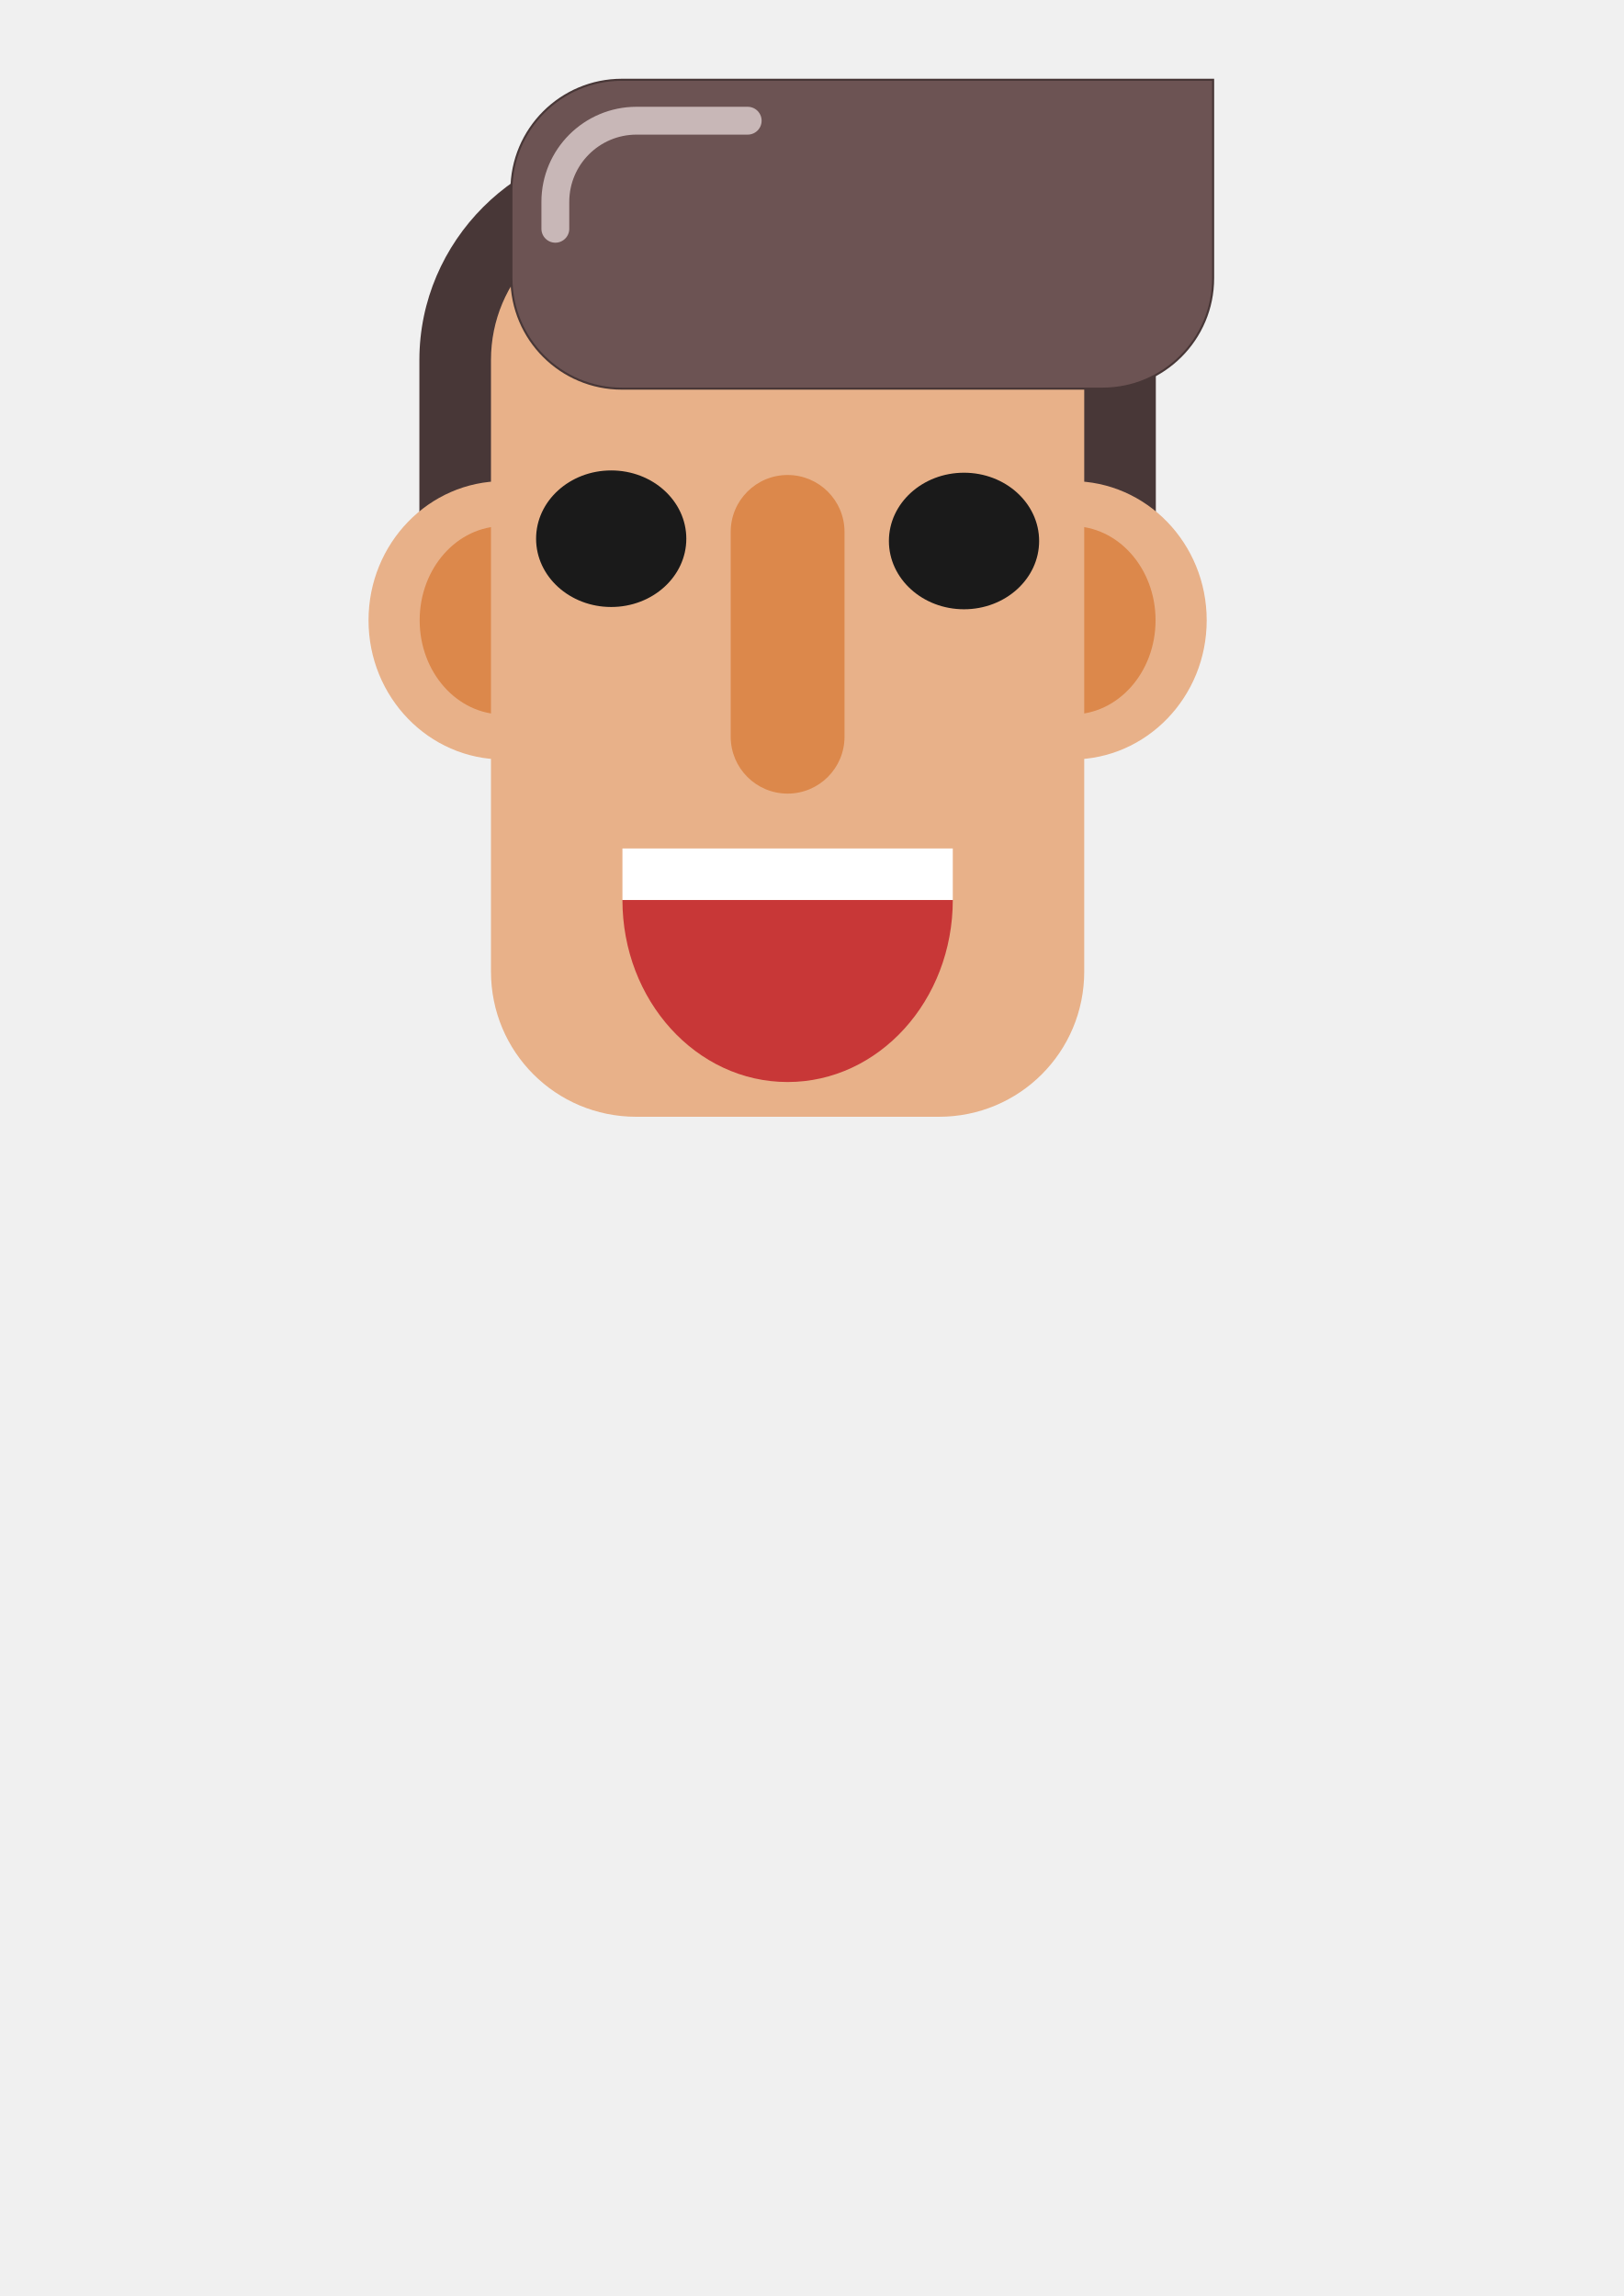
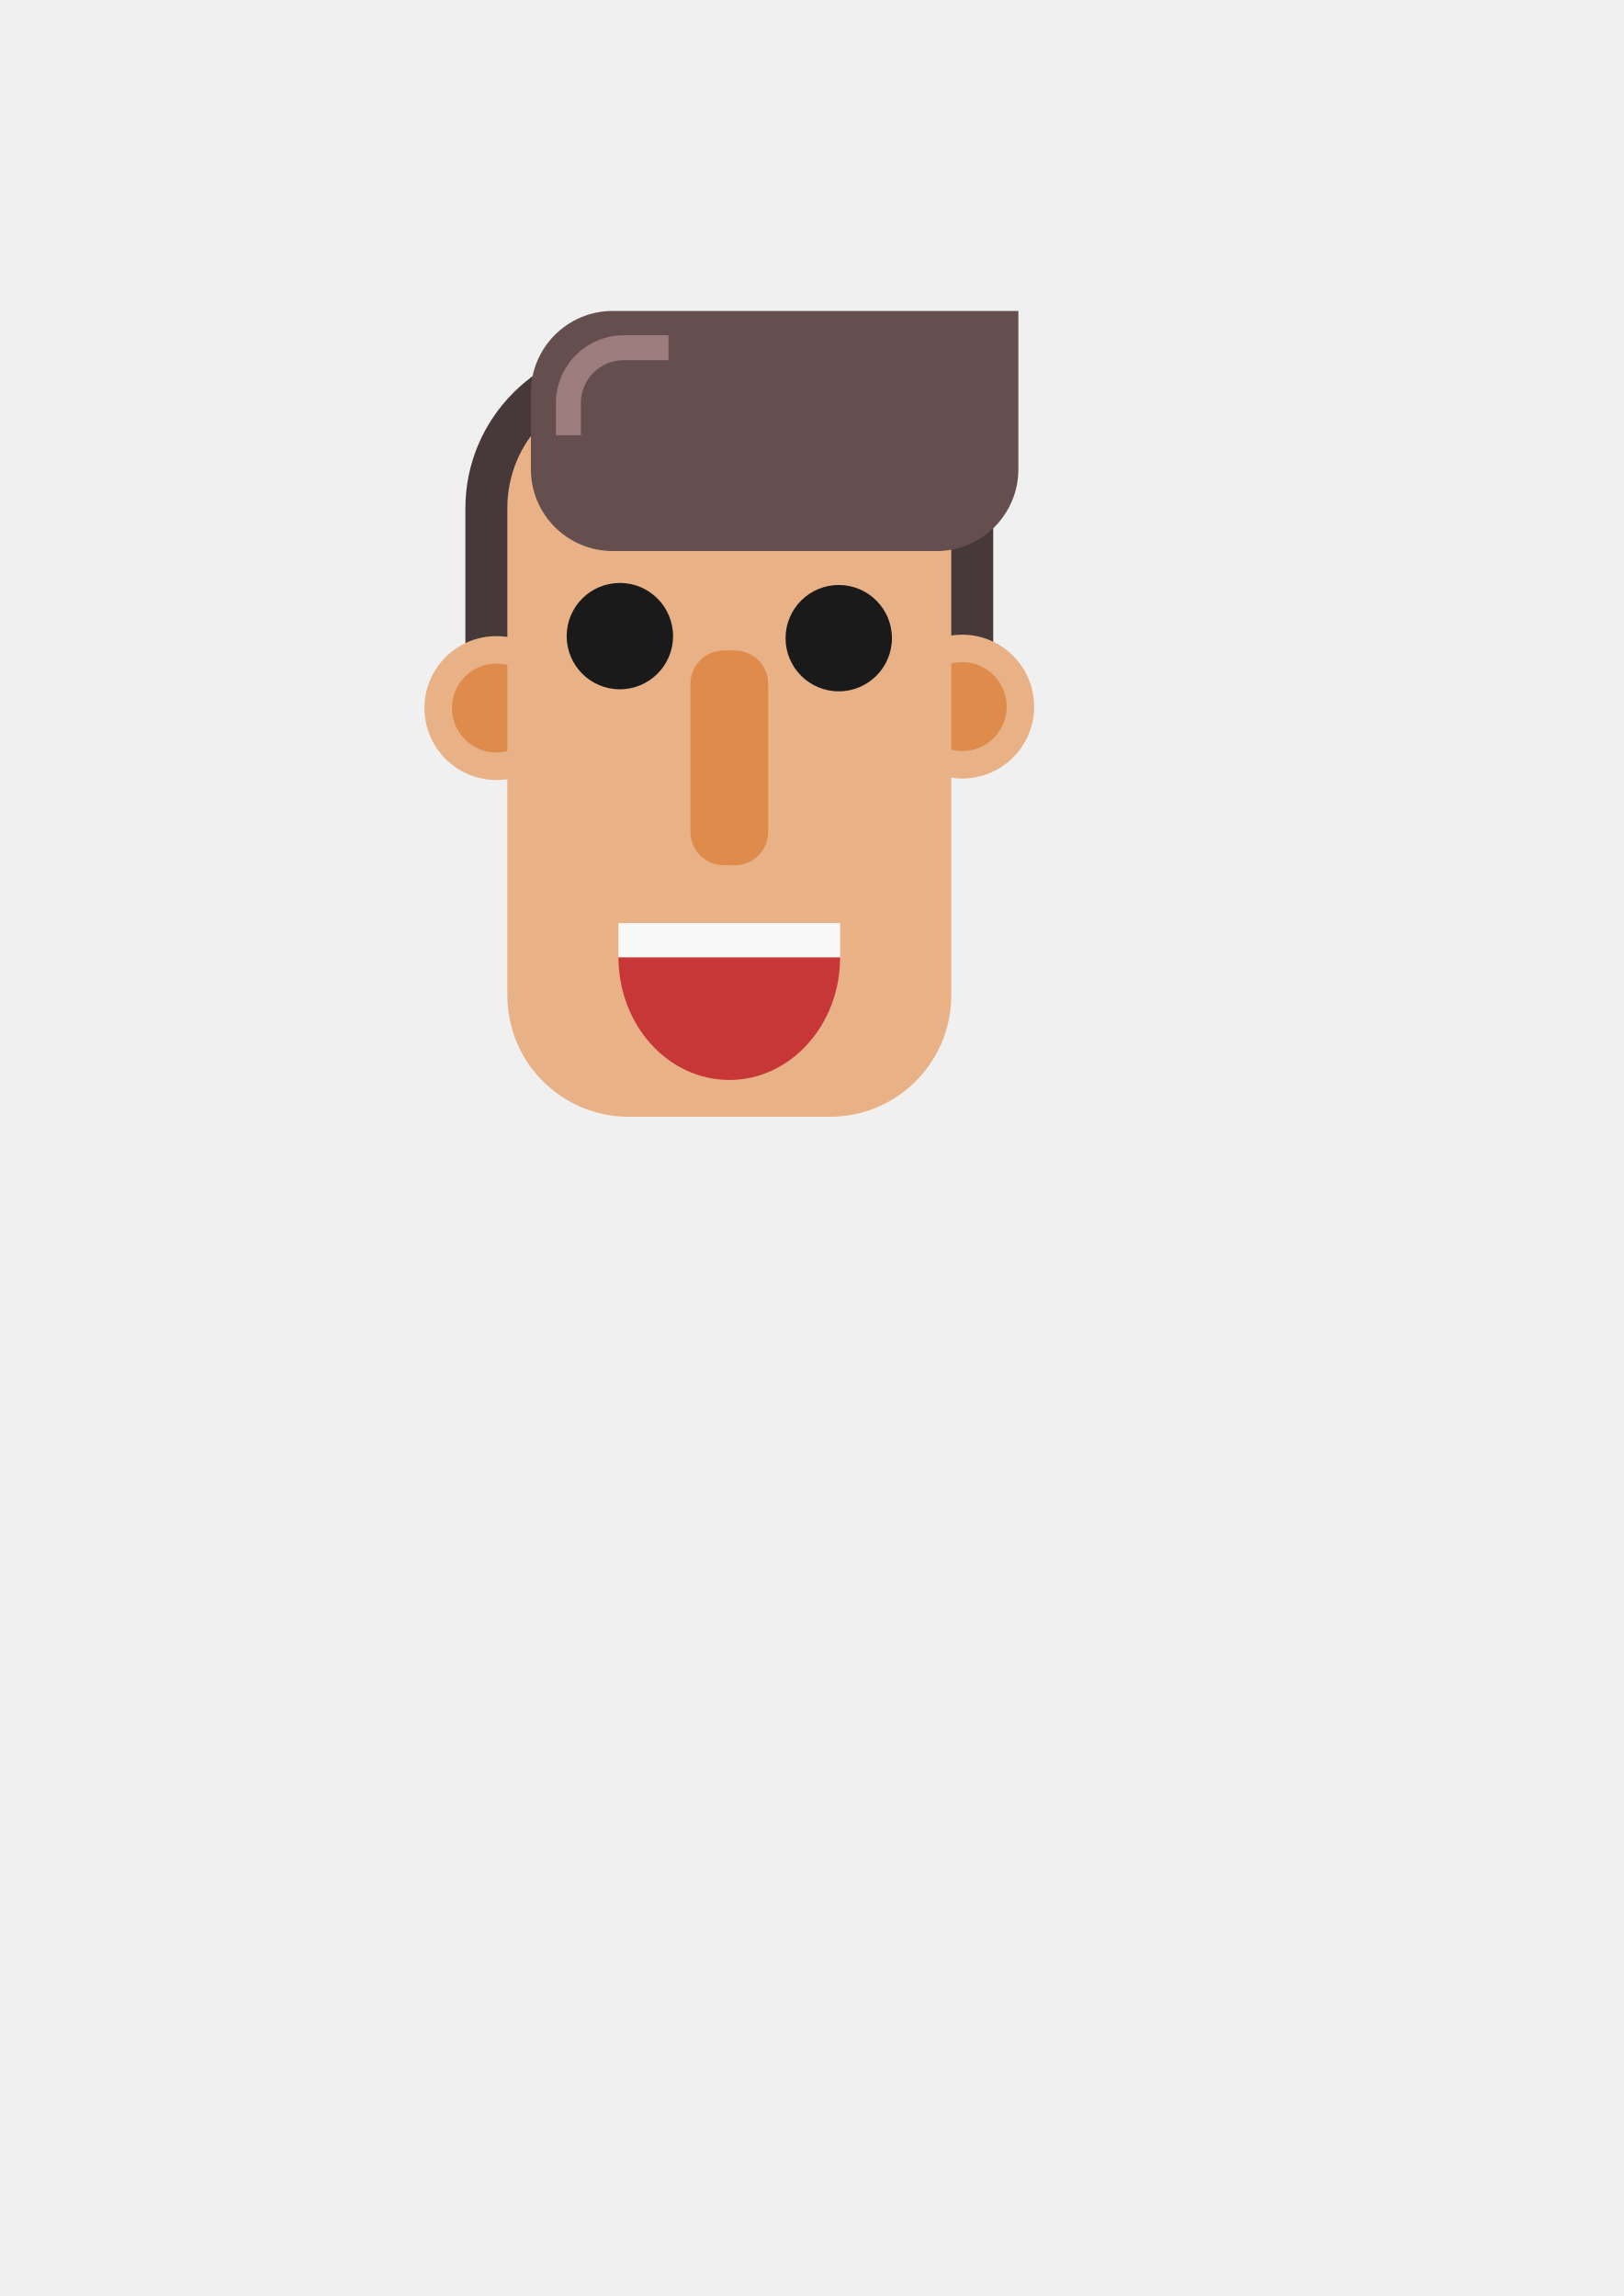
<svg xmlns="http://www.w3.org/2000/svg" width="210mm" height="297mm" viewBox="0 0 210 297" version="1.1" id="svg1">
  <defs id="defs1">
    </defs>
  <g id="layer1">
-     <path id="path8" style="fill:#483737;stroke-width:0.265" d="M 82.285 18.521 C 66.908 18.521 54.24 31.189 54.24 46.566 L 54.24 82.051 L 149.488 82.051 L 149.488 46.566 C 149.488 31.189 136.82 18.521 121.443 18.521 L 82.285 18.521 z " />
-     <g id="g8">
-       <g id="g7" transform="translate(73.55414)">
-         <ellipse style="fill:#e8b189;fill-opacity:1;stroke-width:0.178" id="ellipse6" cx="65.088" cy="80.238" rx="17.425" ry="18.001" />
-         <ellipse style="fill:#dc884b;fill-opacity:1;stroke-width:0.115" id="ellipse7" cx="65.088" cy="80.238" rx="10.811" ry="12.181" />
+     <path id="path7" style="fill:#473939;stroke-width:0.273" d="M 81.35 44.566 C 69.722 44.566 60.191 54.097 60.191 65.725 L 60.191 91.299 L 128.457 91.299 L 128.457 65.725 C 128.457 54.097 118.927 44.566 107.299 44.566 L 81.35 44.566 z " />
+     <g id="g7" transform="translate(0.4054465)">
+       <g id="g5">
+         <circle style="fill:#e9b186;fill-opacity:1;stroke-width:0.202" id="path4" cx="63.797" cy="91.591" r="9.305" />
+         <circle style="fill:#de8b4c;fill-opacity:1;stroke-width:0.125" id="circle4" cx="63.797" cy="91.591" r="5.751" />
      </g>
-       <g id="g6">
-         <ellipse style="fill:#e8b189;fill-opacity:1;stroke-width:0.178" id="path5" cx="65.088" cy="80.238" rx="17.425" ry="18.001" />
-         <ellipse style="fill:#dc884b;fill-opacity:1;stroke-width:0.115" id="ellipse5" cx="65.088" cy="80.238" rx="10.811" ry="12.181" />
+       <g id="g6" transform="translate(60.24255,-0.1870887)">
+         <circle style="fill:#e9b186;fill-opacity:1;stroke-width:0.202" id="circle5" cx="63.797" cy="91.591" r="9.305" />
+         <circle style="fill:#de8b4c;fill-opacity:1;stroke-width:0.125" id="circle6" cx="63.797" cy="91.591" r="5.751" />
      </g>
    </g>
-     <path id="rect2" style="fill:#e8b189;stroke-width:0.265" d="m 82.285,27.781 h 39.158 c 10.407,0 18.785,8.378 18.785,18.785 v 79.11 c 0,10.407 -8.378,18.785 -18.785,18.785 H 82.285 C 71.878,144.462 63.5,136.084 63.5,125.677 V 46.567 c 0,-10.407 8.378,-18.785 18.785,-18.785 z" />
-     <g id="g3" transform="matrix(1.112676,0,0,1.112676,-5.148177,14.92846)">
-       <ellipse style="fill:#1a1a1a;fill-opacity:1;stroke-width:0.198" id="path2" cx="75.671" cy="49.212" rx="8.731" ry="7.938" />
-       <ellipse style="fill:#1a1a1a;fill-opacity:1;stroke-width:0.198" id="ellipse2" cx="116.681" cy="49.477" rx="8.731" ry="7.938" />
+     <path id="rect1" style="fill:#e9b186;stroke-width:0.273" d="m 81.349,49.992 h 25.949 c 8.716,0 15.733,7.017 15.733,15.733 v 63.005 c 0,8.716 -7.017,15.733 -15.733,15.733 H 81.349 c -8.716,0 -15.733,-7.017 -15.733,-15.733 V 65.725 c 0,-8.716 7.017,-15.733 15.733,-15.733 z" />
+     <g id="g3" transform="translate(0.7937508,-5.55625)">
+       <circle style="fill:#1a1a1a;fill-opacity:1;stroke-width:0.265" id="path1" cx="79.375" cy="87.842" r="6.879" />
+       <circle style="fill:#1a1a1a;fill-opacity:1;stroke-width:0.265" id="circle2" cx="107.685" cy="88.106" r="6.879" />
    </g>
-     <rect style="fill:#dc884b;fill-opacity:1;stroke-width:0.294" id="rect3" width="14.72" height="41.215" x="94.505" y="61.443" ry="7.36" />
-     <g id="g5">
-       <path id="path4" style="fill:#c83737;fill-opacity:1;stroke-width:0.243" d="m 80.502,116.417 a 21.363,23.548 0 0 0 21.363,23.548 21.363,23.548 0 0 0 21.363,-23.548 z" />
-       <rect style="fill:#ffffff;fill-opacity:1;stroke-width:0.205" id="rect5" width="42.726" height="6.663" x="80.502" y="109.754" />
+     <rect style="fill:#de8b4c;fill-opacity:1;stroke-width:0.245" id="rect2" width="10.054" height="27.789" x="89.297" y="84.137" ry="4.328" />
+     <g id="g4">
+       <path id="path3" style="fill:#c83737;fill-opacity:1;stroke-width:0.222" d="m 79.99,123.825 a 14.334,15.875 0 0 0 14.334,15.875 14.334,15.875 0 0 0 14.334,-15.875 z" />
+       <rect style="fill:#f9f9f9;fill-opacity:1;stroke-width:0.204" id="rect4" width="28.668" height="4.415" x="79.99" y="119.41" />
    </g>
-     <path id="rect9" style="fill:#6c5353;stroke:#483737;stroke-width:0.265" d="m 80.433,10.319 h 76.465 v 25.665 a 14.287,14.287 0 0 1 -14.287,14.287 H 80.433 a 14.287,14.287 0 0 1 -14.287,-14.287 V 24.606 a 14.287,14.287 0 0 1 14.287,-14.287 z" />
-     <path id="path9" style="fill:none;stroke:#c8b7b7;stroke-width:3.602;stroke-dasharray:none;stroke-linejoin:bevel;stroke-linecap:round" d="M 71.825 29.593 L 71.825 26.114 A 10.5 10.5 0 0 1 82.325 15.614 L 82.325 15.614 L 96.702 15.614 " />
+     <path id="rect8" style="fill:#654e4e;stroke-width:0.265" d="M 79.245,40.224 H 131.71 V 60.697 A 10.583,10.583 0 0 1 121.127,71.281 H 79.245 A 10.583,10.583 0 0 1 68.662,60.697 V 50.807 A 10.583,10.583 0 0 1 79.245,40.224 Z" />
+     <path id="path2" style="opacity:1;fill:none;stroke:#9d7c7c;stroke-width:3.23;stroke-dasharray:none;stroke-opacity:1" d="M 73.515 56.305 L 73.515 52.139 A 7.162 7.162 0 0 1 80.677 44.977 L 80.677 44.977 L 86.459 44.977 " />
  </g>
</svg>
